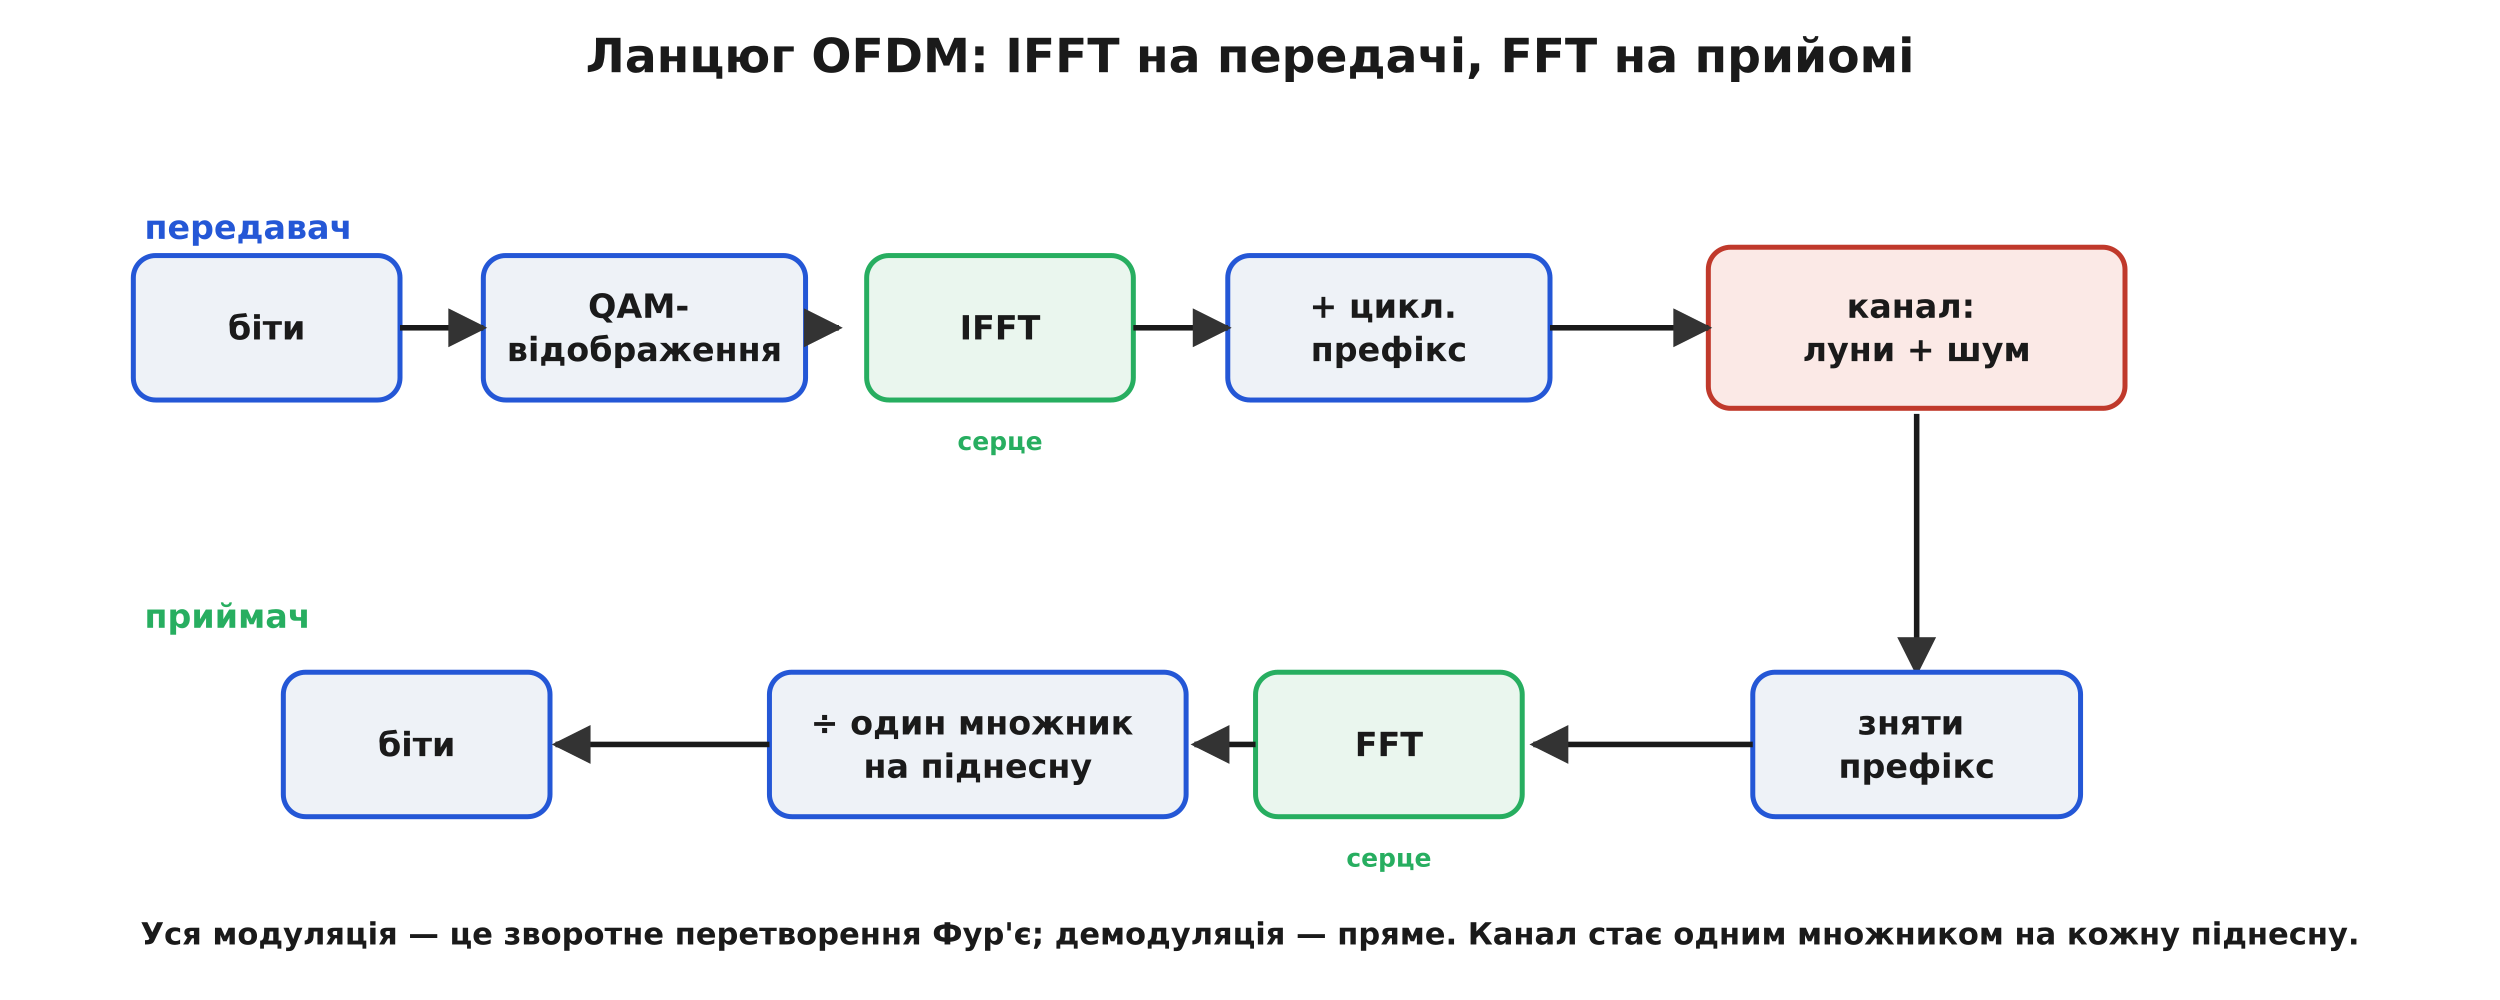
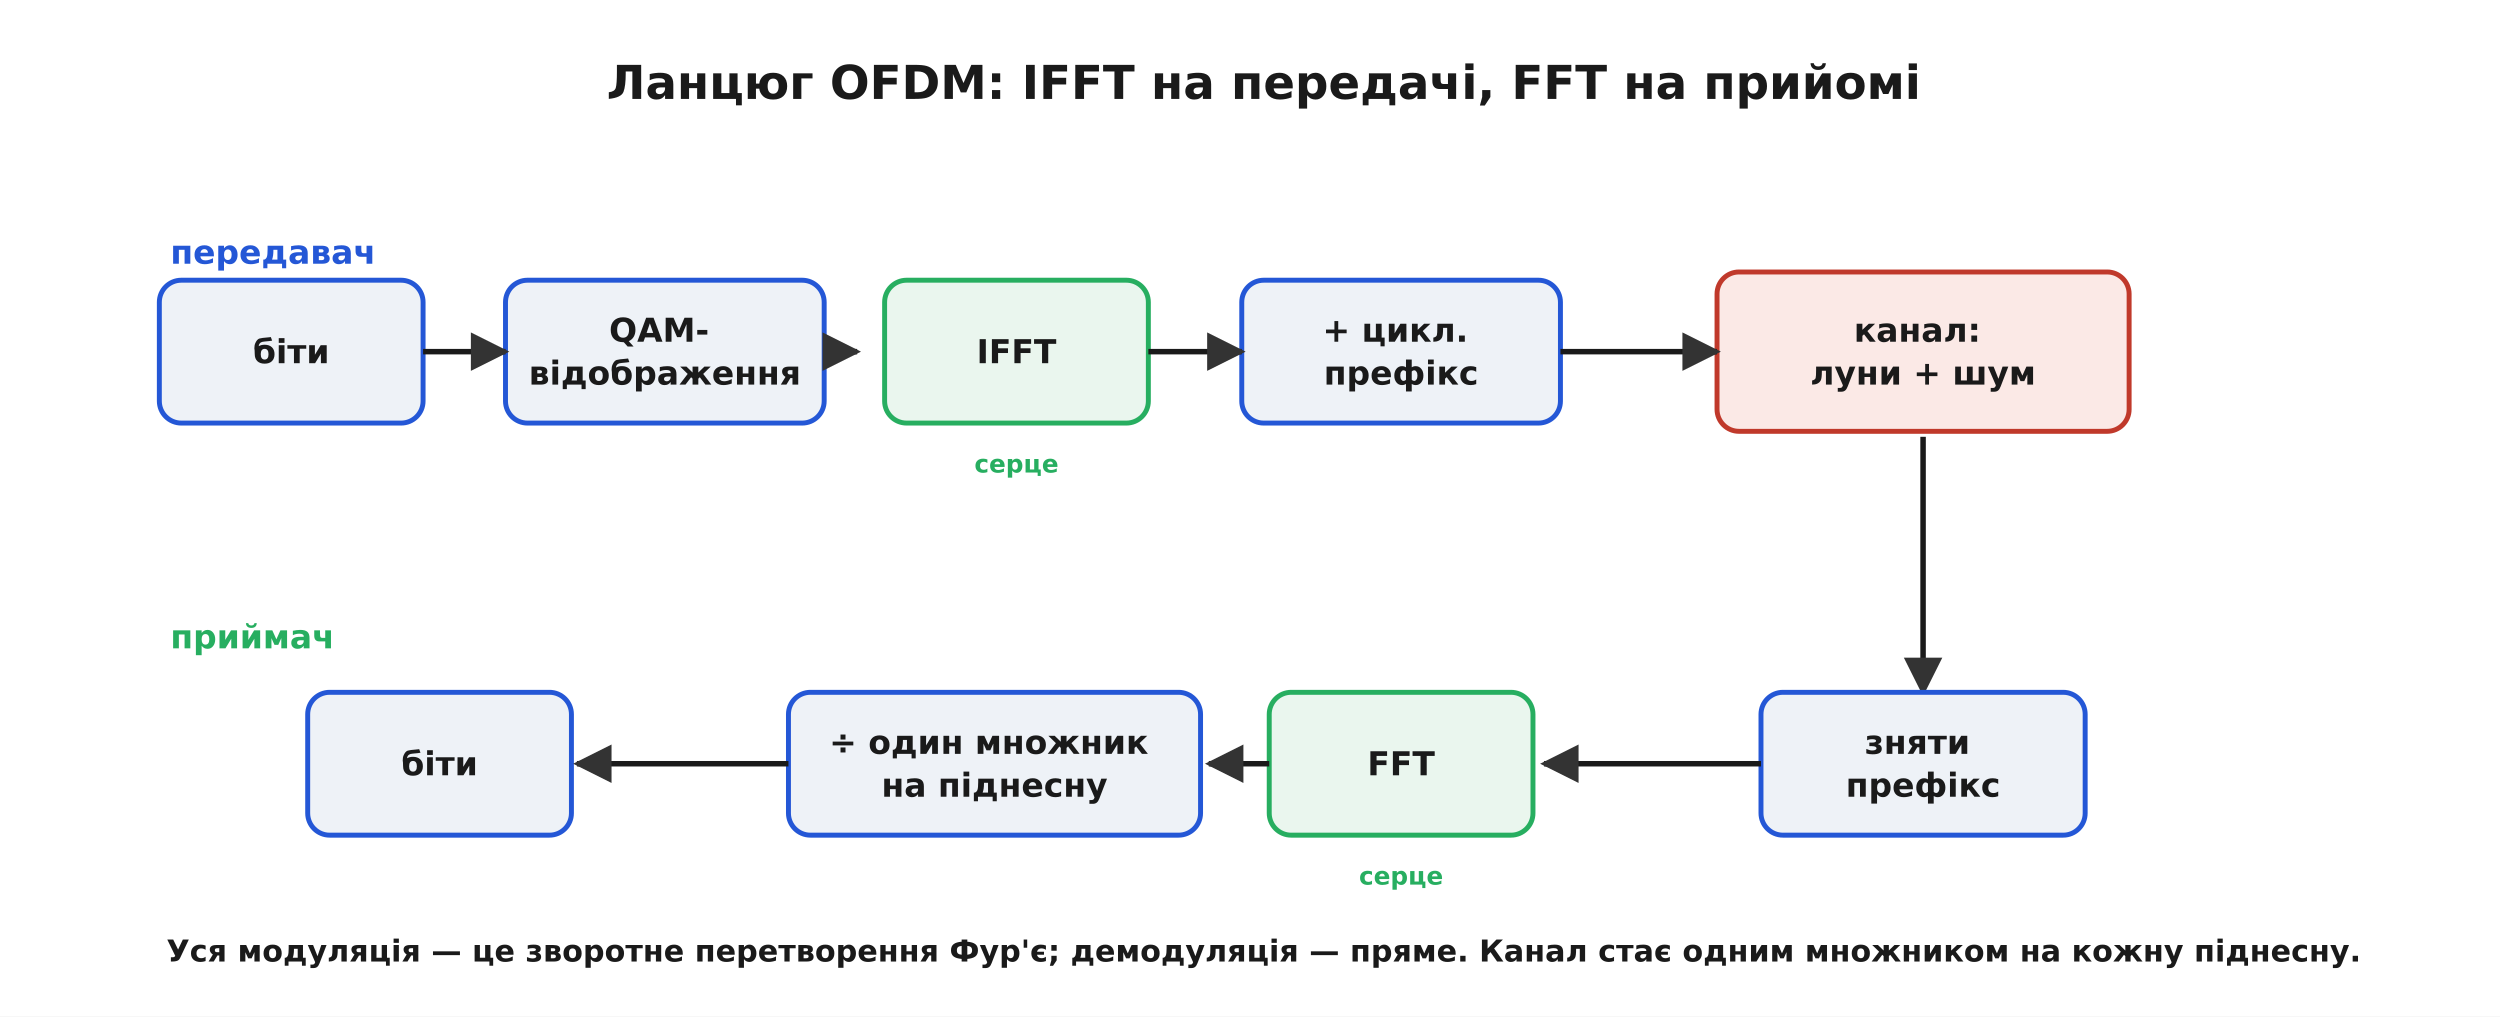
- <svg xmlns="http://www.w3.org/2000/svg" viewBox="0 0 900 360" font-family="'Segoe UI', 'DejaVu Sans', Arial, sans-serif">
-   <rect width="900" height="360" fill="#ffffff" />
+ <svg xmlns="http://www.w3.org/2000/svg" viewBox="-10 -10 910 370" font-family="'Segoe UI', 'DejaVu Sans', Arial, sans-serif">
+   <rect x="-10" y="-10" width="910" height="370" fill="#ffffff" />
  <defs>
    <marker id="arrow" viewBox="0 0 10 10" refX="9" refY="5" markerWidth="7" markerHeight="7" orient="auto-start-reverse">
      <path d="M0 0 L10 5 L0 10 z" fill="#333333" />
    </marker>
  </defs>
  <text x="450.0" y="26.0" font-family="'Segoe UI', 'DejaVu Sans', Arial, sans-serif" font-size="17" fill="#1a1a1a" text-anchor="middle" font-weight="700">Ланцюг OFDM: IFFT на передачі, FFT на прийомі</text>
  <text x="52.0" y="86.0" font-family="'Segoe UI', 'DejaVu Sans', Arial, sans-serif" font-size="12" fill="#2457d6" text-anchor="start" font-weight="700">передавач</text>
  <rect x="48.0" y="92.0" width="96.0" height="52.0" rx="8" fill="#eef2f7" stroke="#2457d6" stroke-width="1.8" />
  <text x="96.0" y="122.2" font-family="'Segoe UI', 'DejaVu Sans', Arial, sans-serif" font-size="12" fill="#1a1a1a" text-anchor="middle" font-weight="700">
    <tspan x="96.0" dy="0.0">біти</tspan>
  </text>
  <rect x="174.0" y="92.0" width="116.0" height="52.0" rx="8" fill="#eef2f7" stroke="#2457d6" stroke-width="1.8" />
  <text x="232.0" y="114.4" font-family="'Segoe UI', 'DejaVu Sans', Arial, sans-serif" font-size="12" fill="#1a1a1a" text-anchor="middle" font-weight="700">
    <tspan x="232.0" dy="0.0">QAM-</tspan>
    <tspan x="232.0" dy="15.6">відображення</tspan>
  </text>
  <rect x="312.0" y="92.0" width="96.0" height="52.0" rx="8" fill="#eaf6ee" stroke="#27ae60" stroke-width="1.8" />
  <text x="360.0" y="122.2" font-family="'Segoe UI', 'DejaVu Sans', Arial, sans-serif" font-size="12" fill="#1a1a1a" text-anchor="middle" font-weight="700">
    <tspan x="360.0" dy="0.0">IFFT</tspan>
  </text>
  <rect x="442.0" y="92.0" width="116.0" height="52.0" rx="8" fill="#eef2f7" stroke="#2457d6" stroke-width="1.8" />
  <text x="500.0" y="114.4" font-family="'Segoe UI', 'DejaVu Sans', Arial, sans-serif" font-size="12" fill="#1a1a1a" text-anchor="middle" font-weight="700">
    <tspan x="500.0" dy="0.0">+ цикл.</tspan>
    <tspan x="500.0" dy="15.6">префікс</tspan>
  </text>
  <text x="360.0" y="162.0" font-family="'Segoe UI', 'DejaVu Sans', Arial, sans-serif" font-size="9" fill="#27ae60" text-anchor="middle" font-weight="700">серце</text>
  <rect x="615.0" y="89.0" width="150.0" height="58.0" rx="8" fill="#fbe9e6" stroke="#c0392b" stroke-width="1.8" />
  <text x="690.0" y="114.4" font-family="'Segoe UI', 'DejaVu Sans', Arial, sans-serif" font-size="12" fill="#1a1a1a" text-anchor="middle" font-weight="700">
    <tspan x="690.0" dy="0.0">канал:</tspan>
    <tspan x="690.0" dy="15.6">луни + шум</tspan>
  </text>
  <line x1="144.0" y1="118.0" x2="174.0" y2="118.0" stroke="#1a1a1a" stroke-width="2.0" marker-end="url(#arrow)" />
  <line x1="290.0" y1="118.0" x2="302.0" y2="118.0" stroke="#1a1a1a" stroke-width="2.0" marker-end="url(#arrow)" />
  <line x1="408.0" y1="118.0" x2="442.0" y2="118.0" stroke="#1a1a1a" stroke-width="2.0" marker-end="url(#arrow)" />
  <line x1="558.0" y1="118.0" x2="615.0" y2="118.0" stroke="#1a1a1a" stroke-width="2.0" marker-end="url(#arrow)" />
  <line x1="690.0" y1="149.0" x2="690.0" y2="242.0" stroke="#1a1a1a" stroke-width="2.0" marker-end="url(#arrow)" />
  <text x="52.0" y="226.0" font-family="'Segoe UI', 'DejaVu Sans', Arial, sans-serif" font-size="12" fill="#27ae60" text-anchor="start" font-weight="700">приймач</text>
  <rect x="631.0" y="242.0" width="118.0" height="52.0" rx="8" fill="#eef2f7" stroke="#2457d6" stroke-width="1.8" />
  <text x="690.0" y="264.4" font-family="'Segoe UI', 'DejaVu Sans', Arial, sans-serif" font-size="12" fill="#1a1a1a" text-anchor="middle" font-weight="700">
    <tspan x="690.0" dy="0.0">зняти</tspan>
    <tspan x="690.0" dy="15.6">префікс</tspan>
  </text>
  <rect x="452.0" y="242.0" width="96.0" height="52.0" rx="8" fill="#eaf6ee" stroke="#27ae60" stroke-width="1.8" />
  <text x="500.0" y="272.2" font-family="'Segoe UI', 'DejaVu Sans', Arial, sans-serif" font-size="12" fill="#1a1a1a" text-anchor="middle" font-weight="700">
    <tspan x="500.0" dy="0.0">FFT</tspan>
  </text>
  <rect x="277.0" y="242.0" width="150.0" height="52.0" rx="8" fill="#eef2f7" stroke="#2457d6" stroke-width="1.8" />
  <text x="352.0" y="264.4" font-family="'Segoe UI', 'DejaVu Sans', Arial, sans-serif" font-size="12" fill="#1a1a1a" text-anchor="middle" font-weight="700">
    <tspan x="352.0" dy="0.0">÷ один множник</tspan>
    <tspan x="352.0" dy="15.6">на піднесну</tspan>
  </text>
  <rect x="102.0" y="242.0" width="96.0" height="52.0" rx="8" fill="#eef2f7" stroke="#2457d6" stroke-width="1.8" />
  <text x="150.0" y="272.2" font-family="'Segoe UI', 'DejaVu Sans', Arial, sans-serif" font-size="12" fill="#1a1a1a" text-anchor="middle" font-weight="700">
    <tspan x="150.0" dy="0.0">біти</tspan>
  </text>
  <text x="500.0" y="312.0" font-family="'Segoe UI', 'DejaVu Sans', Arial, sans-serif" font-size="9" fill="#27ae60" text-anchor="middle" font-weight="700">серце</text>
  <line x1="631.0" y1="268.0" x2="552.0" y2="268.0" stroke="#1a1a1a" stroke-width="2.0" marker-end="url(#arrow)" />
  <line x1="452.0" y1="268.0" x2="430.0" y2="268.0" stroke="#1a1a1a" stroke-width="2.0" marker-end="url(#arrow)" />
  <line x1="277.0" y1="268.0" x2="200.0" y2="268.0" stroke="#1a1a1a" stroke-width="2.0" marker-end="url(#arrow)" />
  <text x="450.0" y="340.0" font-family="'Segoe UI', 'DejaVu Sans', Arial, sans-serif" font-size="11" fill="#1a1a1a" text-anchor="middle" font-weight="700">Уся модуляція — це зворотне перетворення Фур'є; демодуляція — пряме. Канал стає одним множником на кожну піднесну.</text>
</svg>
